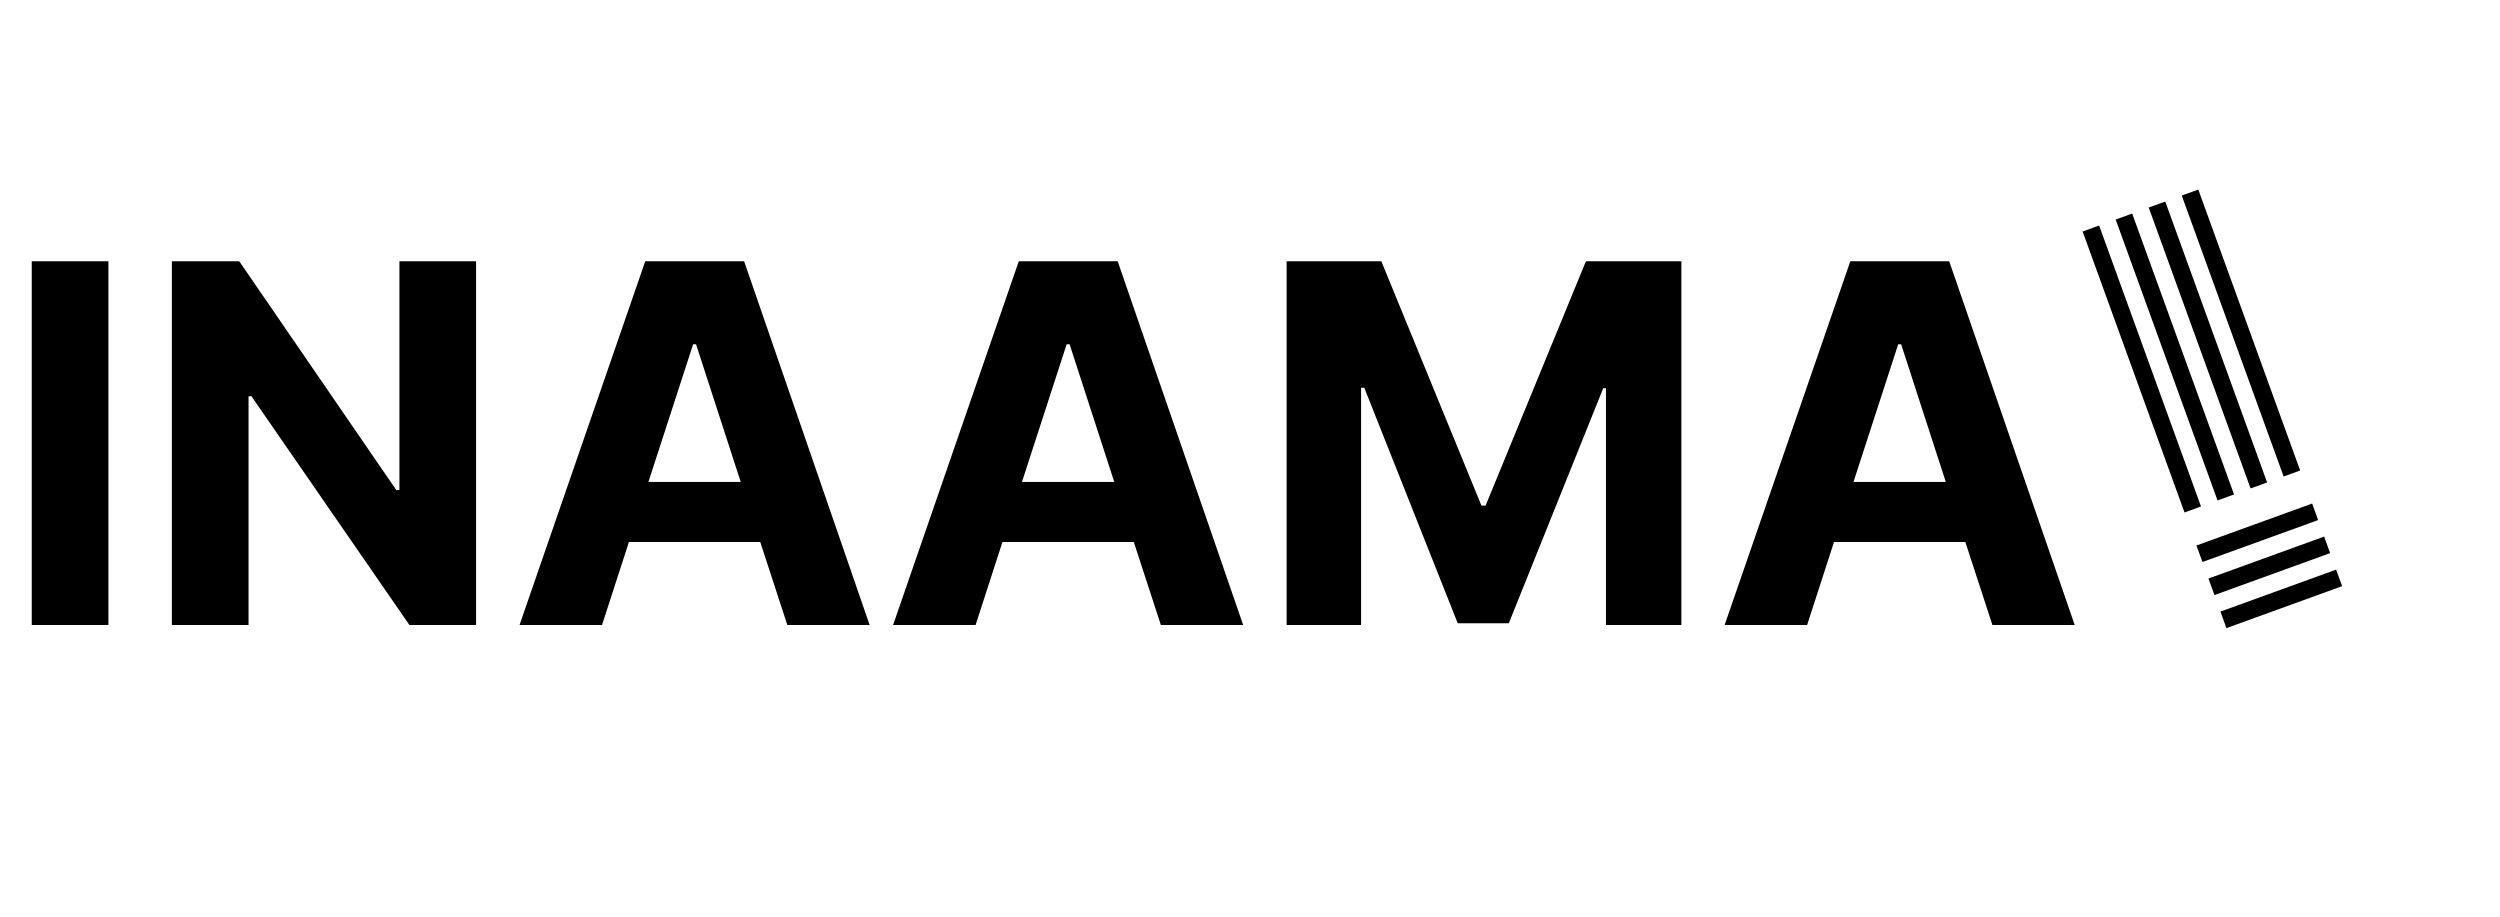
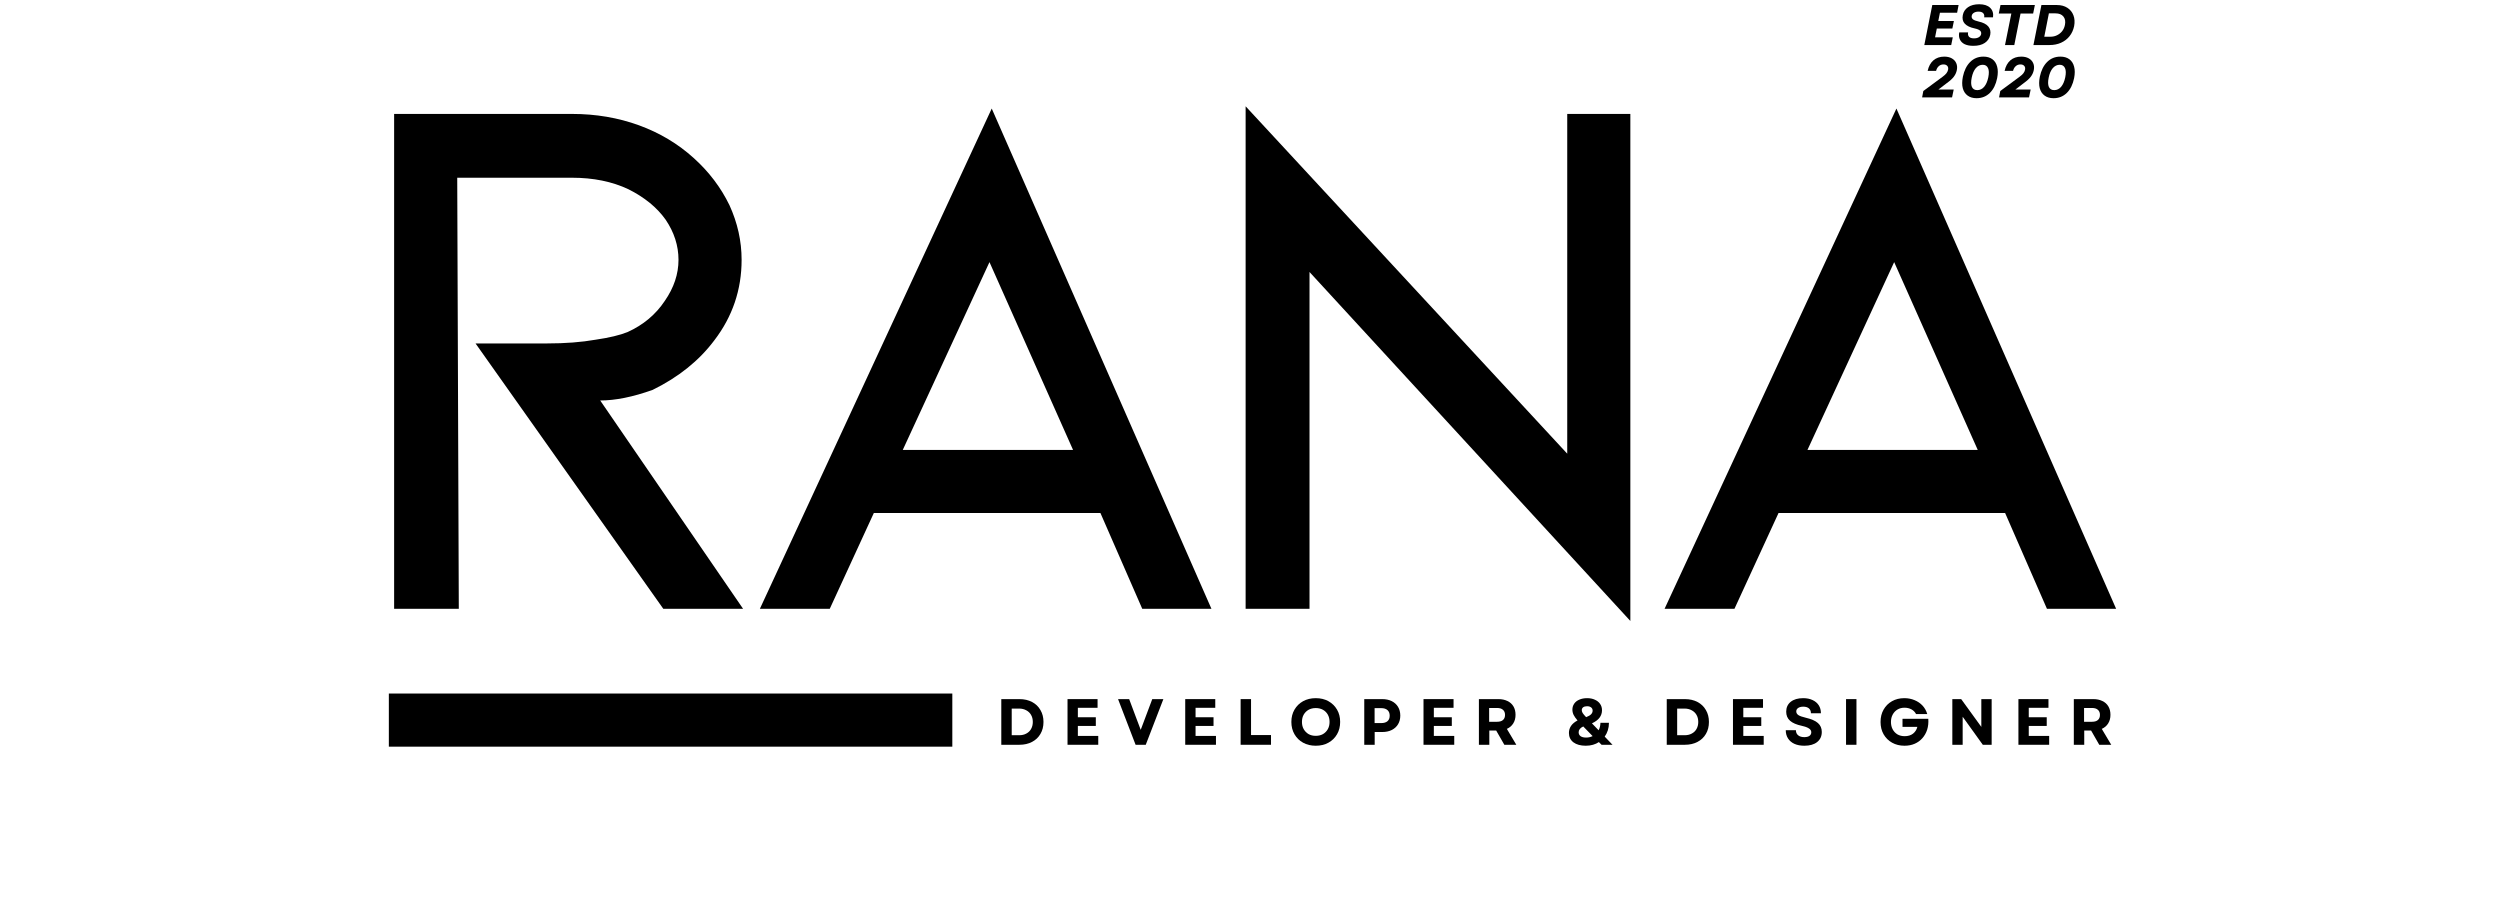
- <svg xmlns="http://www.w3.org/2000/svg" width="60" height="22" viewBox="0 0 60 22" fill="none">
-   <path d="M2.602 6.27V15H0.762V6.27H2.602ZM11.426 6.27V15H9.826L6.035 9.51H5.965V15H4.125V6.27H5.742L9.51 11.76H9.586V6.27H11.426ZM14.449 15H12.469L15.486 6.27H17.859L20.871 15H18.896L18.246 13.008H15.094L14.449 15ZM15.562 11.566H17.777L16.705 8.262H16.635L15.562 11.566ZM23.414 15H21.434L24.451 6.27H26.824L29.836 15H27.861L27.211 13.008H24.059L23.414 15ZM24.527 11.566H26.742L25.67 8.262H25.6L24.527 11.566ZM30.879 6.27H33.152L35.555 12.135H35.654L38.062 6.27H40.353V15H38.543V9.316H38.478L36.211 14.959H34.986L32.742 9.305H32.666V15H30.879V6.27ZM43.371 15H41.391L44.408 6.27H46.781L49.793 15H47.818L47.168 13.008H44.016L43.371 15ZM44.484 11.566H46.699L45.627 8.262H45.557L44.484 11.566Z" fill="black" />
-   <path d="M52.859 13.488L52.715 13.092L55.491 12.085L55.635 12.482L52.859 13.488ZM53.147 14.281L53.003 13.885L55.779 12.878L55.923 13.275L53.147 14.281ZM53.434 15.075L53.291 14.678L56.067 13.671L56.211 14.068L53.434 15.075ZM52.362 4.693L52.759 4.55L55.204 11.292L54.807 11.436L52.362 4.693ZM51.569 4.981L51.966 4.837L54.411 11.579L54.014 11.723L51.569 4.981ZM50.776 5.269L51.172 5.125L53.617 11.867L53.221 12.011L50.776 5.269ZM49.983 5.556L50.379 5.412L52.824 12.155L52.428 12.299L49.983 5.556Z" fill="black" />
+ <svg xmlns="http://www.w3.org/2000/svg" width="600" zoomAndPan="magnify" viewBox="0 0 450 165" height="220" preserveAspectRatio="xMidYMid meet" version="1.0">
+   <defs>
+     <g />
+     <clipPath id="eeea27d7ce">
+       <path d="M 69.992 124.836 L 171.418 124.836 L 171.418 134.395 L 69.992 134.395 Z M 69.992 124.836 " clip-rule="nonzero" />
+     </clipPath>
+   </defs>
+   <g fill="#000000" fill-opacity="1">
+     <g transform="translate(59.31756, 109.5855)">
+       <g>
+         <path d="M 74.438 0 L 60.078 0 L 26.281 -47.766 L 39.141 -47.766 C 42.422 -47.766 45.336 -47.988 47.891 -48.438 C 50.359 -48.801 52.273 -49.258 53.641 -49.812 C 56.473 -51.094 58.707 -52.961 60.344 -55.422 C 61.988 -57.797 62.812 -60.258 62.812 -62.812 C 62.812 -65.363 62.035 -67.781 60.484 -70.062 C 58.93 -72.25 56.695 -74.07 53.781 -75.531 C 50.863 -76.906 47.488 -77.594 43.656 -77.594 L 22.984 -77.594 L 23.266 0 L 11.625 0 L 11.625 -89.078 L 43.656 -89.078 C 47.938 -89.078 51.953 -88.395 55.703 -87.031 C 59.441 -85.664 62.723 -83.703 65.547 -81.141 C 68.285 -78.68 70.43 -75.852 71.984 -72.656 C 73.441 -69.469 74.172 -66.188 74.172 -62.812 C 74.172 -57.426 72.531 -52.594 69.25 -48.312 C 66.508 -44.656 62.812 -41.688 58.156 -39.406 C 54.602 -38.133 51.457 -37.5 48.719 -37.5 Z M 74.438 0 " />
+       </g>
+     </g>
+   </g>
+   <g fill="#000000" fill-opacity="1">
+     <g transform="translate(130.3398, 109.5855)">
+       <g>
+         <path d="M 67.734 -17.25 L 26.953 -17.25 L 19.016 0 L 6.438 0 L 48.172 -90.047 L 87.719 0 L 75.266 0 Z M 62.812 -28.594 L 47.766 -62.406 L 32.156 -28.594 Z M 62.812 -28.594 " />
+       </g>
+     </g>
+   </g>
+   <g fill="#000000" fill-opacity="1">
+     <g transform="translate(212.4465, 109.5855)">
+       <g>
+         <path d="M 23.266 0 L 11.766 0 L 11.766 -90.453 L 69.656 -27.922 L 69.656 -89.078 L 81.016 -89.078 L 81.016 2.188 L 23.266 -60.625 Z M 23.266 0 " />
+       </g>
+     </g>
+   </g>
+   <g fill="#000000" fill-opacity="1">
+     <g transform="translate(293.1848, 109.5855)">
+       <g>
+         <path d="M 67.734 -17.25 L 26.953 -17.25 L 19.016 0 L 6.438 0 L 48.172 -90.047 L 87.719 0 L 75.266 0 Z M 62.812 -28.594 L 47.766 -62.406 L 32.156 -28.594 Z M 62.812 -28.594 " />
+       </g>
+     </g>
+   </g>
+   <g clip-path="url(#eeea27d7ce)">
+     <path fill="#000000" d="M 69.992 124.836 L 171.434 124.836 L 171.434 134.395 L 69.992 134.395 Z M 69.992 124.836 " fill-opacity="1" fill-rule="nonzero" />
+   </g>
+   <g fill="#000000" fill-opacity="1">
+     <g transform="translate(179.2494, 134.0596)">
+       <g>
+         <path d="M 0.984 0 L 0.984 -8.219 L 4.234 -8.219 C 5.109 -8.219 5.867 -8.047 6.516 -7.703 C 7.172 -7.359 7.676 -6.875 8.031 -6.25 C 8.395 -5.633 8.578 -4.922 8.578 -4.109 C 8.578 -3.285 8.395 -2.566 8.031 -1.953 C 7.676 -1.336 7.172 -0.859 6.516 -0.516 C 5.867 -0.172 5.109 0 4.234 0 Z M 2.859 -1.719 L 4.203 -1.719 C 4.691 -1.719 5.117 -1.816 5.484 -2.016 C 5.859 -2.211 6.145 -2.488 6.344 -2.844 C 6.551 -3.207 6.656 -3.629 6.656 -4.109 C 6.656 -4.598 6.551 -5.02 6.344 -5.375 C 6.145 -5.727 5.859 -6.004 5.484 -6.203 C 5.109 -6.41 4.676 -6.516 4.188 -6.516 L 2.859 -6.516 Z M 2.859 -1.719 " />
+       </g>
+     </g>
+   </g>
+   <g fill="#000000" fill-opacity="1">
+     <g transform="translate(191.1699, 134.0596)">
+       <g>
+         <path d="M 0.984 0 L 0.984 -8.219 L 6.391 -8.219 L 6.391 -6.656 L 2.844 -6.656 L 2.844 -4.953 L 6.078 -4.953 L 6.078 -3.391 L 2.844 -3.391 L 2.844 -1.594 L 6.516 -1.594 L 6.516 0 Z M 0.984 0 " />
+       </g>
+     </g>
+   </g>
+   <g fill="#000000" fill-opacity="1">
+     <g transform="translate(201.1409, 134.0596)">
+       <g>
+         <path d="M 3.266 0 L 0.109 -8.219 L 2.109 -8.219 L 3.203 -5.297 L 4.188 -2.688 L 6.266 -8.219 L 8.266 -8.219 L 5.094 0 Z M 3.266 0 " />
+       </g>
+     </g>
+   </g>
+   <g fill="#000000" fill-opacity="1">
+     <g transform="translate(212.3568, 134.0596)">
+       <g>
+         <path d="M 0.984 0 L 0.984 -8.219 L 6.391 -8.219 L 6.391 -6.656 L 2.844 -6.656 L 2.844 -4.953 L 6.078 -4.953 L 6.078 -3.391 L 2.844 -3.391 L 2.844 -1.594 L 6.516 -1.594 L 6.516 0 Z M 0.984 0 " />
+       </g>
+     </g>
+   </g>
+   <g fill="#000000" fill-opacity="1">
+     <g transform="translate(222.3278, 134.0596)">
+       <g>
+         <path d="M 0.984 0 L 0.984 -8.219 L 2.859 -8.219 L 2.859 -1.75 L 6.453 -1.75 L 6.453 0 Z M 0.984 0 " />
+       </g>
+     </g>
+   </g>
+   <g fill="#000000" fill-opacity="1">
+     <g transform="translate(231.9464, 134.0596)">
+       <g>
+         <path d="M 4.891 0.172 C 4.035 0.172 3.273 -0.008 2.609 -0.375 C 1.953 -0.738 1.438 -1.242 1.062 -1.891 C 0.688 -2.535 0.5 -3.273 0.5 -4.109 C 0.5 -4.953 0.688 -5.691 1.062 -6.328 C 1.438 -6.973 1.953 -7.477 2.609 -7.844 C 3.273 -8.207 4.035 -8.391 4.891 -8.391 C 5.754 -8.391 6.516 -8.207 7.172 -7.844 C 7.828 -7.477 8.344 -6.973 8.719 -6.328 C 9.094 -5.691 9.281 -4.953 9.281 -4.109 C 9.281 -3.273 9.094 -2.535 8.719 -1.891 C 8.344 -1.242 7.828 -0.738 7.172 -0.375 C 6.516 -0.008 5.754 0.172 4.891 0.172 Z M 2.406 -4.109 C 2.406 -3.617 2.508 -3.188 2.719 -2.812 C 2.938 -2.438 3.227 -2.141 3.594 -1.922 C 3.969 -1.711 4.398 -1.609 4.891 -1.609 C 5.379 -1.609 5.812 -1.711 6.188 -1.922 C 6.562 -2.141 6.852 -2.438 7.062 -2.812 C 7.27 -3.188 7.375 -3.617 7.375 -4.109 C 7.375 -4.609 7.27 -5.047 7.062 -5.422 C 6.852 -5.797 6.562 -6.086 6.188 -6.297 C 5.812 -6.504 5.379 -6.609 4.891 -6.609 C 4.398 -6.609 3.969 -6.504 3.594 -6.297 C 3.227 -6.086 2.938 -5.797 2.719 -5.422 C 2.508 -5.047 2.406 -4.609 2.406 -4.109 Z M 2.406 -4.109 " />
+       </g>
+     </g>
+   </g>
+   <g fill="#000000" fill-opacity="1">
+     <g transform="translate(244.5834, 134.0596)">
+       <g>
+         <path d="M 0.984 0 L 0.984 -8.219 L 4.203 -8.219 C 4.867 -8.219 5.441 -8.098 5.922 -7.859 C 6.41 -7.617 6.789 -7.273 7.062 -6.828 C 7.332 -6.379 7.469 -5.852 7.469 -5.25 C 7.469 -4.656 7.332 -4.133 7.062 -3.688 C 6.789 -3.238 6.41 -2.895 5.922 -2.656 C 5.441 -2.414 4.867 -2.297 4.203 -2.297 L 2.859 -2.297 L 2.859 0 Z M 2.844 -3.906 L 4.047 -3.906 C 4.535 -3.906 4.91 -4.02 5.172 -4.25 C 5.43 -4.477 5.562 -4.805 5.562 -5.234 C 5.562 -5.672 5.43 -6.004 5.172 -6.234 C 4.91 -6.473 4.535 -6.594 4.047 -6.594 L 2.844 -6.594 Z M 2.844 -3.906 " />
+       </g>
+     </g>
+   </g>
+   <g fill="#000000" fill-opacity="1">
+     <g transform="translate(255.2473, 134.0596)">
+       <g>
+         <path d="M 0.984 0 L 0.984 -8.219 L 6.391 -8.219 L 6.391 -6.656 L 2.844 -6.656 L 2.844 -4.953 L 6.078 -4.953 L 6.078 -3.391 L 2.844 -3.391 L 2.844 -1.594 L 6.516 -1.594 L 6.516 0 Z M 0.984 0 " />
+       </g>
+     </g>
+   </g>
+   <g fill="#000000" fill-opacity="1">
+     <g transform="translate(265.2183, 134.0596)">
+       <g>
+         <path d="M 0.984 0 L 0.984 -8.219 L 4.5 -8.219 C 5.125 -8.219 5.664 -8.102 6.125 -7.875 C 6.594 -7.656 6.953 -7.332 7.203 -6.906 C 7.453 -6.488 7.578 -5.984 7.578 -5.391 C 7.578 -4.785 7.438 -4.266 7.156 -3.828 C 6.883 -3.398 6.504 -3.078 6.016 -2.859 L 7.719 0 L 5.562 0 L 4.094 -2.562 L 2.859 -2.562 L 2.859 0 Z M 2.828 -4.141 L 4.25 -4.141 C 4.719 -4.141 5.07 -4.242 5.312 -4.453 C 5.562 -4.672 5.688 -4.977 5.688 -5.375 C 5.688 -5.781 5.562 -6.086 5.312 -6.297 C 5.07 -6.516 4.719 -6.625 4.25 -6.625 L 2.828 -6.625 Z M 2.828 -4.141 " />
+       </g>
+     </g>
+   </g>
+   <g fill="#000000" fill-opacity="1">
+     <g transform="translate(276.3402, 134.0596)">
+       <g />
+     </g>
+   </g>
+   <g fill="#000000" fill-opacity="1">
+     <g transform="translate(281.954, 134.0596)">
+       <g>
+         <path d="M 3.484 0.172 C 2.555 0.172 1.816 -0.031 1.266 -0.438 C 0.723 -0.852 0.453 -1.414 0.453 -2.125 C 0.453 -3.082 0.969 -3.832 2 -4.375 C 1.688 -4.738 1.453 -5.07 1.297 -5.375 C 1.148 -5.688 1.078 -6.004 1.078 -6.328 C 1.078 -6.734 1.188 -7.094 1.406 -7.406 C 1.625 -7.719 1.93 -7.957 2.328 -8.125 C 2.734 -8.301 3.195 -8.391 3.719 -8.391 C 4.258 -8.391 4.727 -8.297 5.125 -8.109 C 5.531 -7.93 5.844 -7.68 6.062 -7.359 C 6.289 -7.035 6.406 -6.656 6.406 -6.219 C 6.406 -5.195 5.801 -4.41 4.594 -3.859 L 5.797 -2.609 C 6.004 -3.004 6.113 -3.453 6.125 -3.953 L 7.656 -3.953 C 7.656 -3.473 7.586 -3.02 7.453 -2.594 C 7.316 -2.176 7.129 -1.801 6.891 -1.469 L 8.297 0 L 6.328 0 L 5.844 -0.484 C 5.531 -0.273 5.176 -0.113 4.781 0 C 4.383 0.113 3.953 0.172 3.484 0.172 Z M 2.203 -2.25 C 2.203 -1.957 2.316 -1.723 2.547 -1.547 C 2.785 -1.379 3.117 -1.297 3.547 -1.297 C 3.973 -1.297 4.363 -1.383 4.719 -1.562 L 3.031 -3.297 C 2.477 -3.035 2.203 -2.688 2.203 -2.25 Z M 2.766 -6.219 C 2.766 -6.07 2.816 -5.906 2.922 -5.719 C 3.035 -5.539 3.242 -5.289 3.547 -4.969 C 3.953 -5.125 4.25 -5.297 4.438 -5.484 C 4.625 -5.68 4.719 -5.898 4.719 -6.141 C 4.719 -6.391 4.629 -6.582 4.453 -6.719 C 4.273 -6.863 4.031 -6.938 3.719 -6.938 C 3.426 -6.938 3.191 -6.875 3.016 -6.75 C 2.848 -6.625 2.766 -6.445 2.766 -6.219 Z M 2.766 -6.219 " />
+       </g>
+     </g>
+   </g>
+   <g fill="#000000" fill-opacity="1">
+     <g transform="translate(293.4165, 134.0596)">
+       <g />
+     </g>
+   </g>
+   <g fill="#000000" fill-opacity="1">
+     <g transform="translate(299.0304, 134.0596)">
+       <g>
+         <path d="M 0.984 0 L 0.984 -8.219 L 4.234 -8.219 C 5.109 -8.219 5.867 -8.047 6.516 -7.703 C 7.172 -7.359 7.676 -6.875 8.031 -6.25 C 8.395 -5.633 8.578 -4.922 8.578 -4.109 C 8.578 -3.285 8.395 -2.566 8.031 -1.953 C 7.676 -1.336 7.172 -0.859 6.516 -0.516 C 5.867 -0.172 5.109 0 4.234 0 Z M 2.859 -1.719 L 4.203 -1.719 C 4.691 -1.719 5.117 -1.816 5.484 -2.016 C 5.859 -2.211 6.145 -2.488 6.344 -2.844 C 6.551 -3.207 6.656 -3.629 6.656 -4.109 C 6.656 -4.598 6.551 -5.02 6.344 -5.375 C 6.145 -5.727 5.859 -6.004 5.484 -6.203 C 5.109 -6.41 4.676 -6.516 4.188 -6.516 L 2.859 -6.516 Z M 2.859 -1.719 " />
+       </g>
+     </g>
+   </g>
+   <g fill="#000000" fill-opacity="1">
+     <g transform="translate(310.9509, 134.0596)">
+       <g>
+         <path d="M 0.984 0 L 0.984 -8.219 L 6.391 -8.219 L 6.391 -6.656 L 2.844 -6.656 L 2.844 -4.953 L 6.078 -4.953 L 6.078 -3.391 L 2.844 -3.391 L 2.844 -1.594 L 6.516 -1.594 L 6.516 0 Z M 0.984 0 " />
+       </g>
+     </g>
+   </g>
+   <g fill="#000000" fill-opacity="1">
+     <g transform="translate(320.9219, 134.0596)">
+       <g>
+         <path d="M 3.859 0.172 C 3.16 0.172 2.562 0.055 2.062 -0.172 C 1.57 -0.398 1.191 -0.723 0.922 -1.141 C 0.648 -1.566 0.516 -2.062 0.516 -2.625 L 2.344 -2.625 C 2.344 -2.227 2.477 -1.922 2.75 -1.703 C 3.02 -1.484 3.383 -1.375 3.844 -1.375 C 4.238 -1.375 4.547 -1.445 4.766 -1.594 C 4.992 -1.75 5.109 -1.969 5.109 -2.25 C 5.109 -2.531 4.969 -2.758 4.688 -2.938 C 4.414 -3.125 3.992 -3.281 3.422 -3.406 C 2.453 -3.613 1.738 -3.922 1.281 -4.328 C 0.82 -4.742 0.594 -5.285 0.594 -5.953 C 0.594 -6.703 0.863 -7.297 1.406 -7.734 C 1.957 -8.172 2.707 -8.391 3.656 -8.391 C 4.301 -8.391 4.863 -8.273 5.344 -8.047 C 5.82 -7.828 6.191 -7.516 6.453 -7.109 C 6.711 -6.711 6.844 -6.234 6.844 -5.672 L 5.047 -5.672 C 5.047 -6.047 4.926 -6.336 4.688 -6.547 C 4.445 -6.754 4.109 -6.859 3.672 -6.859 C 3.285 -6.859 2.977 -6.781 2.75 -6.625 C 2.52 -6.477 2.406 -6.27 2.406 -6 C 2.406 -5.738 2.531 -5.52 2.781 -5.344 C 3.031 -5.176 3.469 -5.02 4.094 -4.875 C 5.125 -4.633 5.863 -4.312 6.312 -3.906 C 6.77 -3.5 7 -2.969 7 -2.312 C 7 -1.539 6.719 -0.93 6.156 -0.484 C 5.602 -0.047 4.836 0.172 3.859 0.172 Z M 3.859 0.172 " />
+       </g>
+     </g>
+   </g>
+   <g fill="#000000" fill-opacity="1">
+     <g transform="translate(331.3039, 134.0596)">
+       <g>
+         <path d="M 0.984 0 L 0.984 -8.219 L 2.859 -8.219 L 2.859 0 Z M 0.984 0 " />
+       </g>
+     </g>
+   </g>
+   <g fill="#000000" fill-opacity="1">
+     <g transform="translate(337.9982, 134.0596)">
+       <g>
+         <path d="M 4.812 0.172 C 3.977 0.172 3.234 -0.008 2.578 -0.375 C 1.93 -0.738 1.422 -1.242 1.047 -1.891 C 0.68 -2.535 0.5 -3.273 0.5 -4.109 C 0.5 -4.953 0.68 -5.691 1.047 -6.328 C 1.41 -6.973 1.914 -7.477 2.562 -7.844 C 3.207 -8.207 3.945 -8.391 4.781 -8.391 C 5.445 -8.391 6.062 -8.27 6.625 -8.031 C 7.188 -7.801 7.664 -7.473 8.062 -7.047 C 8.457 -6.617 8.738 -6.113 8.906 -5.531 L 6.891 -5.531 C 6.703 -5.895 6.426 -6.176 6.062 -6.375 C 5.695 -6.57 5.281 -6.672 4.812 -6.672 C 4.332 -6.672 3.91 -6.562 3.547 -6.344 C 3.18 -6.125 2.895 -5.82 2.688 -5.438 C 2.477 -5.051 2.375 -4.609 2.375 -4.109 C 2.375 -3.617 2.473 -3.18 2.672 -2.797 C 2.879 -2.41 3.164 -2.102 3.531 -1.875 C 3.906 -1.656 4.344 -1.547 4.844 -1.547 C 5.445 -1.547 5.945 -1.695 6.344 -2 C 6.738 -2.312 7 -2.719 7.125 -3.219 L 4.453 -3.219 L 4.453 -4.672 L 9.094 -4.672 C 9.145 -3.961 9.078 -3.312 8.891 -2.719 C 8.703 -2.133 8.414 -1.625 8.031 -1.188 C 7.656 -0.758 7.195 -0.426 6.656 -0.188 C 6.113 0.051 5.5 0.172 4.812 0.172 Z M 4.812 0.172 " />
+       </g>
+     </g>
+   </g>
+   <g fill="#000000" fill-opacity="1">
+     <g transform="translate(350.4355, 134.0596)">
+       <g>
+         <path d="M 0.984 0 L 0.984 -8.219 L 2.578 -8.219 L 6.203 -3.219 L 6.203 -8.219 L 8.062 -8.219 L 8.062 0 L 6.469 0 L 2.844 -5.047 L 2.844 0 Z M 0.984 0 " />
+       </g>
+     </g>
+   </g>
+   <g fill="#000000" fill-opacity="1">
+     <g transform="translate(362.3326, 134.0596)">
+       <g>
+         <path d="M 0.984 0 L 0.984 -8.219 L 6.391 -8.219 L 6.391 -6.656 L 2.844 -6.656 L 2.844 -4.953 L 6.078 -4.953 L 6.078 -3.391 L 2.844 -3.391 L 2.844 -1.594 L 6.516 -1.594 L 6.516 0 Z M 0.984 0 " />
+       </g>
+     </g>
+   </g>
+   <g fill="#000000" fill-opacity="1">
+     <g transform="translate(372.3036, 134.0596)">
+       <g>
+         <path d="M 0.984 0 L 0.984 -8.219 L 4.5 -8.219 C 5.125 -8.219 5.664 -8.102 6.125 -7.875 C 6.594 -7.656 6.953 -7.332 7.203 -6.906 C 7.453 -6.488 7.578 -5.984 7.578 -5.391 C 7.578 -4.785 7.438 -4.266 7.156 -3.828 C 6.883 -3.398 6.504 -3.078 6.016 -2.859 L 7.719 0 L 5.562 0 L 4.094 -2.562 L 2.859 -2.562 L 2.859 0 Z M 2.828 -4.141 L 4.25 -4.141 C 4.719 -4.141 5.07 -4.242 5.312 -4.453 C 5.562 -4.672 5.688 -4.977 5.688 -5.375 C 5.688 -5.781 5.562 -6.086 5.312 -6.297 C 5.07 -6.516 4.719 -6.625 4.25 -6.625 L 2.828 -6.625 Z M 2.828 -4.141 " />
+       </g>
+     </g>
+   </g>
+   <g fill="#000000" fill-opacity="1">
+     <g transform="translate(346.0467, 8.108708)">
+       <g>
+         <path d="M 0.328 0 L 1.766 -7.203 L 6.5 -7.203 L 6.234 -5.812 L 3.141 -5.812 L 2.844 -4.328 L 5.656 -4.328 L 5.375 -2.969 L 2.578 -2.969 L 2.266 -1.391 L 5.453 -1.391 L 5.172 0 Z M 0.328 0 " />
+       </g>
+     </g>
+   </g>
+   <g fill="#000000" fill-opacity="1">
+     <g transform="translate(352.2891, 8.108708)">
+       <g>
+         <path d="M 2.906 0.141 C 2.301 0.141 1.789 0.047 1.375 -0.141 C 0.969 -0.336 0.676 -0.617 0.5 -0.984 C 0.32 -1.348 0.281 -1.781 0.375 -2.281 L 1.969 -2.281 C 1.906 -1.945 1.961 -1.68 2.141 -1.484 C 2.328 -1.297 2.617 -1.203 3.016 -1.203 C 3.379 -1.203 3.672 -1.27 3.891 -1.406 C 4.117 -1.539 4.258 -1.723 4.312 -1.953 C 4.363 -2.211 4.301 -2.426 4.125 -2.594 C 3.945 -2.758 3.613 -2.895 3.125 -3 C 2.332 -3.164 1.75 -3.445 1.375 -3.844 C 1.008 -4.238 0.891 -4.754 1.016 -5.391 C 1.129 -5.984 1.441 -6.457 1.953 -6.812 C 2.461 -7.164 3.133 -7.344 3.969 -7.344 C 4.844 -7.344 5.5 -7.129 5.938 -6.703 C 6.383 -6.273 6.555 -5.703 6.453 -4.984 L 4.859 -4.984 C 4.922 -5.285 4.867 -5.531 4.703 -5.719 C 4.535 -5.914 4.25 -6.016 3.844 -6.016 C 3.508 -6.016 3.234 -5.945 3.016 -5.812 C 2.797 -5.676 2.664 -5.5 2.625 -5.281 C 2.57 -5.02 2.641 -4.805 2.828 -4.641 C 3.016 -4.484 3.359 -4.348 3.859 -4.234 C 4.66 -4.055 5.238 -3.766 5.594 -3.359 C 5.945 -2.953 6.066 -2.445 5.953 -1.844 C 5.836 -1.238 5.516 -0.754 4.984 -0.391 C 4.461 -0.035 3.77 0.141 2.906 0.141 Z M 2.906 0.141 " />
+       </g>
+     </g>
+   </g>
+   <g fill="#000000" fill-opacity="1">
+     <g transform="translate(358.8708, 8.108708)">
+       <g>
+         <path d="M 2.031 0 L 3.172 -5.672 L 0.906 -5.672 L 1.219 -7.203 L 7.406 -7.203 L 7.094 -5.672 L 4.828 -5.672 L 3.703 0 Z M 2.031 0 " />
+       </g>
+     </g>
+   </g>
+   <g fill="#000000" fill-opacity="1">
+     <g transform="translate(365.6891, 8.108708)">
+       <g>
+         <path d="M 0.328 0 L 1.766 -7.203 L 4.562 -7.203 C 5.301 -7.203 5.926 -7.035 6.438 -6.703 C 6.957 -6.367 7.32 -5.914 7.531 -5.344 C 7.75 -4.781 7.789 -4.133 7.656 -3.406 C 7.508 -2.707 7.234 -2.102 6.828 -1.594 C 6.422 -1.082 5.906 -0.688 5.281 -0.406 C 4.664 -0.133 3.973 0 3.203 0 Z M 2.281 -1.5 L 3.391 -1.5 C 3.828 -1.5 4.223 -1.586 4.578 -1.766 C 4.941 -1.941 5.25 -2.188 5.5 -2.5 C 5.75 -2.82 5.914 -3.195 6 -3.625 C 6.125 -4.258 6.031 -4.766 5.719 -5.141 C 5.414 -5.516 4.941 -5.703 4.297 -5.703 L 3.109 -5.703 Z M 2.281 -1.5 " />
+       </g>
+     </g>
+   </g>
+   <g fill="#000000" fill-opacity="1">
+     <g transform="translate(345.9797, 17.53563)">
+       <g>
+         <path d="M 0 0 L 0.219 -1.156 L 3.672 -3.703 C 3.984 -3.93 4.219 -4.145 4.375 -4.344 C 4.531 -4.551 4.629 -4.758 4.672 -4.969 C 4.734 -5.27 4.688 -5.504 4.531 -5.672 C 4.383 -5.848 4.156 -5.938 3.844 -5.938 C 3.508 -5.938 3.227 -5.832 3 -5.625 C 2.77 -5.426 2.609 -5.145 2.516 -4.781 L 1 -4.781 C 1.176 -5.594 1.52 -6.223 2.031 -6.672 C 2.551 -7.117 3.203 -7.344 3.984 -7.344 C 4.523 -7.344 4.977 -7.238 5.344 -7.031 C 5.719 -6.82 5.984 -6.535 6.141 -6.172 C 6.305 -5.805 6.344 -5.391 6.25 -4.922 C 6.164 -4.492 5.984 -4.094 5.703 -3.719 C 5.422 -3.352 5.008 -2.977 4.469 -2.594 L 2.938 -1.422 L 5.688 -1.422 L 5.391 0 Z M 0 0 " />
+       </g>
+     </g>
+   </g>
+   <g fill="#000000" fill-opacity="1">
+     <g transform="translate(352.6129, 17.53563)">
+       <g>
+         <path d="M 3.172 0.141 C 2.523 0.141 1.988 -0.016 1.562 -0.328 C 1.133 -0.641 0.844 -1.082 0.688 -1.656 C 0.539 -2.227 0.547 -2.914 0.703 -3.719 C 0.941 -4.852 1.379 -5.738 2.016 -6.375 C 2.66 -7.02 3.457 -7.344 4.406 -7.344 C 5.051 -7.344 5.586 -7.188 6.016 -6.875 C 6.441 -6.562 6.727 -6.113 6.875 -5.531 C 7.031 -4.957 7.031 -4.27 6.875 -3.469 C 6.645 -2.332 6.207 -1.445 5.562 -0.812 C 4.914 -0.176 4.117 0.141 3.172 0.141 Z M 2.297 -3.562 C 2.148 -2.844 2.16 -2.285 2.328 -1.891 C 2.504 -1.504 2.828 -1.312 3.297 -1.312 C 3.785 -1.312 4.203 -1.516 4.547 -1.922 C 4.891 -2.336 5.133 -2.906 5.281 -3.625 C 5.426 -4.344 5.41 -4.895 5.234 -5.281 C 5.055 -5.676 4.738 -5.875 4.281 -5.875 C 3.801 -5.875 3.383 -5.672 3.031 -5.266 C 2.688 -4.859 2.441 -4.289 2.297 -3.562 Z M 2.297 -3.562 " />
+       </g>
+     </g>
+   </g>
+   <g fill="#000000" fill-opacity="1">
+     <g transform="translate(359.8323, 17.53563)">
+       <g>
+         <path d="M 0 0 L 0.219 -1.156 L 3.672 -3.703 C 3.984 -3.93 4.219 -4.145 4.375 -4.344 C 4.531 -4.551 4.629 -4.758 4.672 -4.969 C 4.734 -5.27 4.688 -5.504 4.531 -5.672 C 4.383 -5.848 4.156 -5.938 3.844 -5.938 C 3.508 -5.938 3.227 -5.832 3 -5.625 C 2.77 -5.426 2.609 -5.145 2.516 -4.781 L 1 -4.781 C 1.176 -5.594 1.52 -6.223 2.031 -6.672 C 2.551 -7.117 3.203 -7.344 3.984 -7.344 C 4.523 -7.344 4.977 -7.238 5.344 -7.031 C 5.719 -6.82 5.984 -6.535 6.141 -6.172 C 6.305 -5.805 6.344 -5.391 6.25 -4.922 C 6.164 -4.492 5.984 -4.094 5.703 -3.719 C 5.422 -3.352 5.008 -2.977 4.469 -2.594 L 2.938 -1.422 L 5.688 -1.422 L 5.391 0 Z M 0 0 " />
+       </g>
+     </g>
+   </g>
+   <g fill="#000000" fill-opacity="1">
+     <g transform="translate(366.4654, 17.53563)">
+       <g>
+         <path d="M 3.172 0.141 C 2.523 0.141 1.988 -0.016 1.562 -0.328 C 1.133 -0.641 0.844 -1.082 0.688 -1.656 C 0.539 -2.227 0.547 -2.914 0.703 -3.719 C 0.941 -4.852 1.379 -5.738 2.016 -6.375 C 2.66 -7.02 3.457 -7.344 4.406 -7.344 C 5.051 -7.344 5.586 -7.188 6.016 -6.875 C 6.441 -6.562 6.727 -6.113 6.875 -5.531 C 7.031 -4.957 7.031 -4.27 6.875 -3.469 C 6.645 -2.332 6.207 -1.445 5.562 -0.812 C 4.914 -0.176 4.117 0.141 3.172 0.141 Z M 2.297 -3.562 C 2.148 -2.844 2.16 -2.285 2.328 -1.891 C 2.504 -1.504 2.828 -1.312 3.297 -1.312 C 3.785 -1.312 4.203 -1.516 4.547 -1.922 C 4.891 -2.336 5.133 -2.906 5.281 -3.625 C 5.426 -4.344 5.41 -4.895 5.234 -5.281 C 5.055 -5.676 4.738 -5.875 4.281 -5.875 C 3.801 -5.875 3.383 -5.672 3.031 -5.266 C 2.688 -4.859 2.441 -4.289 2.297 -3.562 Z M 2.297 -3.562 " />
+       </g>
+     </g>
+   </g>
</svg>
